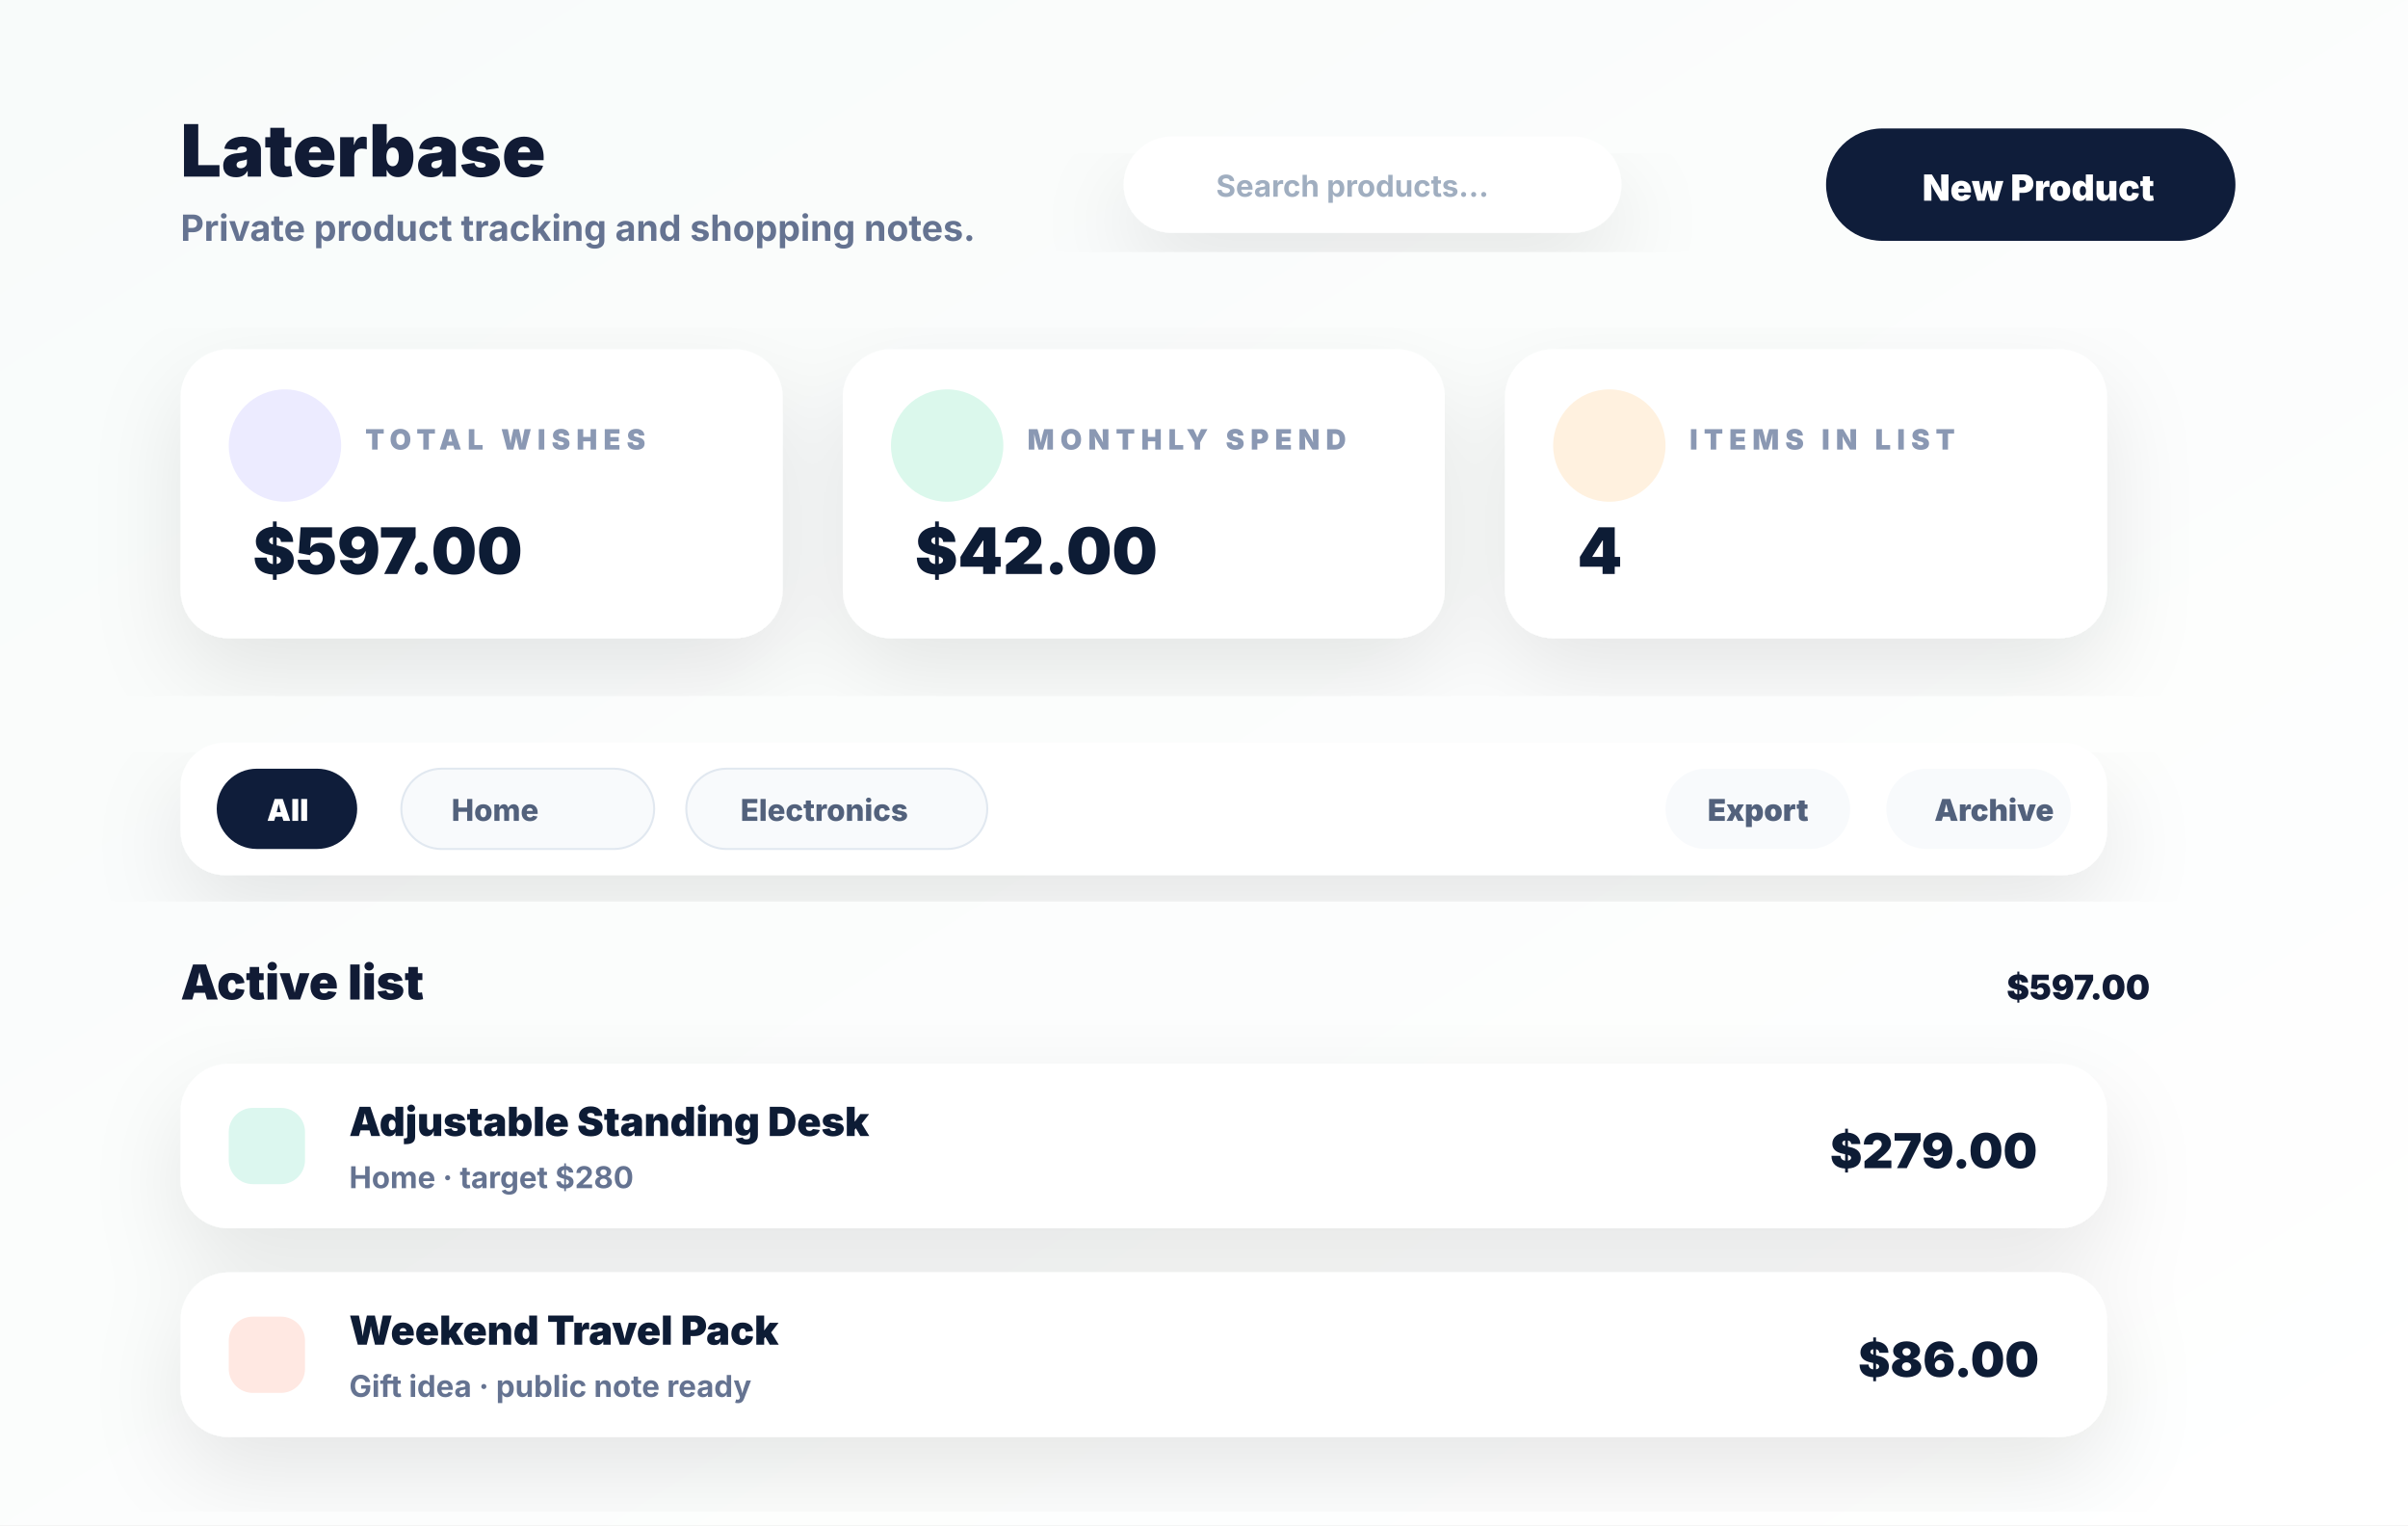
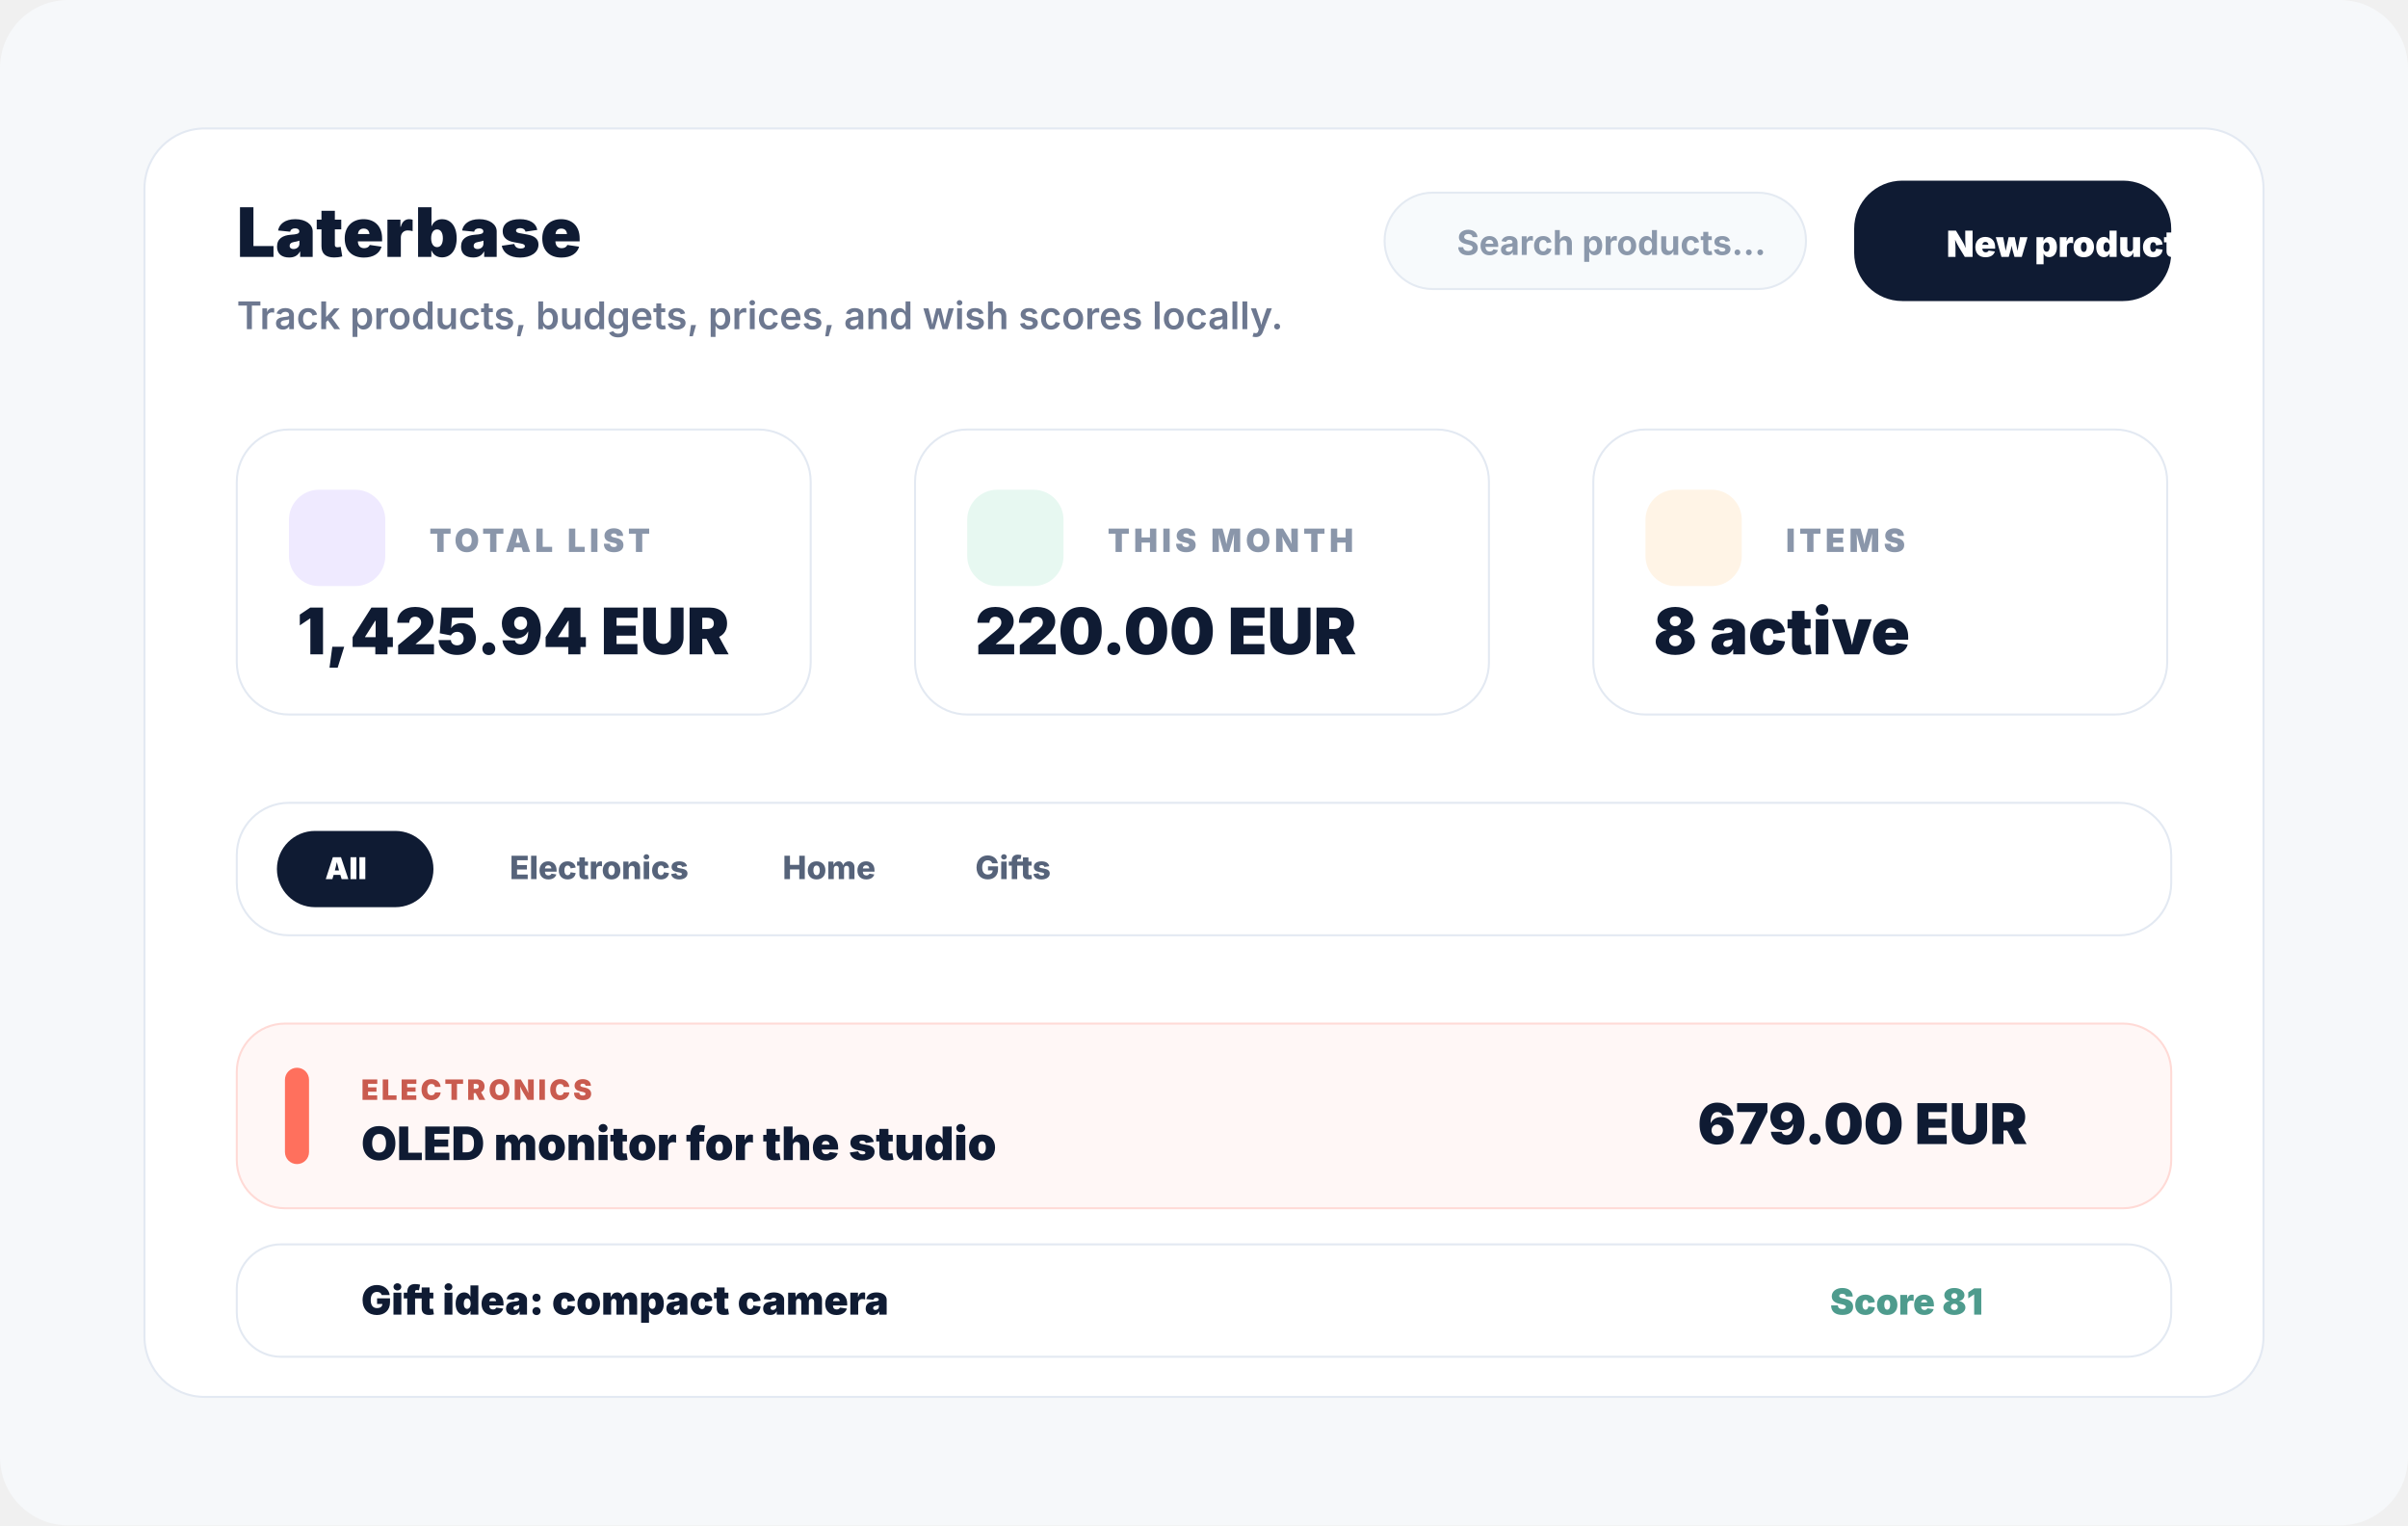
- <svg xmlns="http://www.w3.org/2000/svg" width="1200" height="760" viewBox="0 0 1200 760" role="img" aria-label="Laterbase dashboard screen">
-   <defs>
-     <linearGradient id="bg" x1="0" x2="1" y1="0" y2="1">
-       <stop stop-color="#f8fbfa" />
-       <stop offset="1" stop-color="#ffffff" />
-     </linearGradient>
-     <filter id="s" x="-20%" y="-20%" width="140%" height="140%">
-       <feDropShadow dx="0" dy="18" stdDeviation="22" flood-color="#0f172a" flood-opacity=".09" />
-     </filter>
-   </defs>
-   <rect width="1200" height="760" fill="url(#bg)" />
-   <g font-family="Inter, Arial, sans-serif">
-     <text x="90" y="88" font-size="36" font-weight="900" fill="#111b35">Laterbase</text>
-     <text x="90" y="120" font-size="18" font-weight="700" fill="#657391">Private product tracking and shopping notes.</text>
-     <rect x="560" y="68" width="248" height="48" rx="24" fill="#fff" filter="url(#s)" />
-     <text x="606" y="98" font-size="15" font-weight="700" fill="#a0aec0">Search products...</text>
-     <rect x="910" y="64" width="204" height="56" rx="28" fill="#0f1d3a" />
-     <text x="958" y="100" font-size="18" font-weight="900" fill="#fff">New Product</text>
+ <svg xmlns="http://www.w3.org/2000/svg" width="1200" height="760" viewBox="0 0 1200 760" fill="none">
+   <rect width="1200" height="760" rx="34" fill="#F6F8FA" />
+   <rect x="72" y="64" width="1056" height="632" rx="30" fill="#FFFFFF" stroke="#E3E9F2" />
+   <text x="118" y="128" fill="#0F1B33" font-family="Inter, Arial, sans-serif" font-size="34" font-weight="900">Laterbase</text>
+   <text x="118" y="164" fill="#6D7890" font-family="Inter, Arial, sans-serif" font-size="19" font-weight="600">Track products, budgets, prices, and wish scores locally.</text>
+   <rect x="690" y="96" width="210" height="48" rx="24" fill="#F7FAFC" stroke="#E4EAF2" />
+   <text x="726" y="127" fill="#8B98AB" font-family="Inter, Arial, sans-serif" font-size="17" font-weight="700">Search products...</text>
+   <rect x="924" y="90" width="158" height="60" rx="24" fill="#0F1B33" />
+   <text x="970" y="128" fill="#FFFFFF" font-family="Inter, Arial, sans-serif" font-size="18" font-weight="900">New product</text>
+   <g transform="translate(118 214)">
+     <rect width="286" height="142" rx="26" fill="#FFFFFF" stroke="#E3E9F2" />
+     <rect x="26" y="30" width="48" height="48" rx="15" fill="#EFEAFF" />
+     <text x="96" y="61" fill="#8A96AA" font-family="Inter, Arial, sans-serif" font-size="16" font-weight="900" letter-spacing="2">TOTAL LIST</text>
+     <text x="30" y="112" fill="#0F1B33" font-family="Inter, Arial, sans-serif" font-size="32" font-weight="900">1,425.94 EUR</text>
  </g>
-   <g transform="translate(90 174)" font-family="Inter, Arial, sans-serif" filter="url(#s)">
-     <rect width="300" height="144" rx="24" fill="#fff" />
-     <circle cx="52" cy="48" r="28" fill="#ecebff" />
-     <text x="92" y="50" font-size="14" font-weight="900" fill="#8a98b3" letter-spacing="3">TOTAL WISHES</text>
-     <text x="36" y="112" font-size="32" font-weight="900" fill="#111b35">$597.00</text>
-     <rect x="330" width="300" height="144" rx="24" fill="#fff" />
-     <circle cx="382" cy="48" r="28" fill="#dbf8ec" />
-     <text x="422" y="50" font-size="14" font-weight="900" fill="#8a98b3" letter-spacing="3">MONTHLY SPEND</text>
-     <text x="366" y="112" font-size="32" font-weight="900" fill="#111b35">$42.00</text>
-     <rect x="660" width="300" height="144" rx="24" fill="#fff" />
-     <circle cx="712" cy="48" r="28" fill="#fff1df" />
-     <text x="752" y="50" font-size="14" font-weight="900" fill="#8a98b3" letter-spacing="3">ITEMS IN LIST</text>
-     <text x="696" y="112" font-size="32" font-weight="900" fill="#111b35">4</text>
+   <g transform="translate(456 214)">
+     <rect width="286" height="142" rx="26" fill="#FFFFFF" stroke="#E3E9F2" />
+     <rect x="26" y="30" width="48" height="48" rx="15" fill="#E7F8F1" />
+     <text x="96" y="61" fill="#8A96AA" font-family="Inter, Arial, sans-serif" font-size="16" font-weight="900" letter-spacing="2">THIS MONTH</text>
+     <text x="30" y="112" fill="#0F1B33" font-family="Inter, Arial, sans-serif" font-size="32" font-weight="900">220.00 EUR</text>
  </g>
-   <g transform="translate(90 370)" font-family="Inter, Arial, sans-serif">
-     <rect width="960" height="66" rx="22" fill="#fff" filter="url(#s)" />
-     <rect x="18" y="13" width="70" height="40" rx="20" fill="#0f1d3a" />
-     <text x="43" y="39" font-size="15" font-weight="900" fill="#fff">All</text>
-     <rect x="110" y="13" width="126" height="40" rx="20" fill="#f8fafc" stroke="#e1e8f0" />
-     <text x="135" y="39" font-size="15" font-weight="800" fill="#52617c">Home</text>
-     <rect x="252" y="13" width="150" height="40" rx="20" fill="#f8fafc" stroke="#e1e8f0" />
-     <text x="279" y="39" font-size="15" font-weight="800" fill="#52617c">Electronics</text>
-     <rect x="740" y="13" width="92" height="40" rx="20" fill="#f8fafc" />
-     <text x="761" y="39" font-size="15" font-weight="900" fill="#52617c">Export</text>
-     <rect x="850" y="13" width="92" height="40" rx="20" fill="#f8fafc" />
-     <text x="874" y="39" font-size="15" font-weight="900" fill="#52617c">Archive</text>
-     <text x="0" y="128" font-size="24" font-weight="900" fill="#111b35">Active list</text>
-     <text x="910" y="128" font-size="17" font-weight="900" fill="#111b35">$597.00</text>
+   <g transform="translate(794 214)">
+     <rect width="286" height="142" rx="26" fill="#FFFFFF" stroke="#E3E9F2" />
+     <rect x="26" y="30" width="48" height="48" rx="15" fill="#FFF4E6" />
+     <text x="96" y="61" fill="#8A96AA" font-family="Inter, Arial, sans-serif" font-size="16" font-weight="900" letter-spacing="2">ITEMS</text>
+     <text x="30" y="112" fill="#0F1B33" font-family="Inter, Arial, sans-serif" font-size="32" font-weight="900">8 active</text>
  </g>
-   <g transform="translate(90 530)" font-family="Inter, Arial, sans-serif" filter="url(#s)">
-     <rect width="960" height="82" rx="24" fill="#fff" />
-     <rect x="24" y="22" width="38" height="38" rx="12" fill="#dcf7ef" />
-     <text x="84" y="36" font-size="20" font-weight="900" fill="#111b35">Adjustable Standing Desk</text>
-     <text x="84" y="62" font-size="15" font-weight="700" fill="#657391">Home · target $280</text>
-     <text x="822" y="52" font-size="24" font-weight="900" fill="#111b35">$279.00</text>
-     <rect y="104" width="960" height="82" rx="24" fill="#fff" />
-     <rect x="24" y="126" width="38" height="38" rx="12" fill="#ffe8e2" />
-     <text x="84" y="140" font-size="20" font-weight="900" fill="#111b35">Weekend Travel Pack</text>
-     <text x="84" y="166" font-size="15" font-weight="700" fill="#657391">Gift idea · public note ready</text>
-     <text x="836" y="156" font-size="24" font-weight="900" fill="#111b35">$86.00</text>
-   </g>
+   <rect x="118" y="400" width="964" height="66" rx="26" fill="#FFFFFF" stroke="#E3E9F2" />
+   <rect x="138" y="414" width="78" height="38" rx="19" fill="#0F1B33" />
+   <text x="162" y="438" fill="#FFFFFF" font-family="Inter, Arial, sans-serif" font-size="15" font-weight="900">All</text>
+   <text x="254" y="438" fill="#56637A" font-family="Inter, Arial, sans-serif" font-size="16" font-weight="800">Electronics</text>
+   <text x="390" y="438" fill="#56637A" font-family="Inter, Arial, sans-serif" font-size="16" font-weight="800">Home</text>
+   <text x="486" y="438" fill="#56637A" font-family="Inter, Arial, sans-serif" font-size="16" font-weight="800">Gifts</text>
+   <rect x="118" y="510" width="964" height="92" rx="24" fill="#FFF7F6" stroke="#FFDAD6" />
+   <rect x="142" y="532" width="12" height="48" rx="6" fill="#FF705D" />
+   <text x="180" y="548" fill="#C95B4F" font-family="Inter, Arial, sans-serif" font-size="14" font-weight="900" letter-spacing="1.5">ELECTRONICS</text>
+   <text x="180" y="578" fill="#0F1B33" font-family="Inter, Arial, sans-serif" font-size="23" font-weight="900">OLED monitor for the studio</text>
+   <text x="846" y="570" fill="#0F1B33" font-family="Inter, Arial, sans-serif" font-size="28" font-weight="900">679.00 EUR</text>
+   <rect x="118" y="620" width="964" height="56" rx="22" fill="#FFFFFF" stroke="#E3E9F2" />
+   <text x="180" y="655" fill="#0F1B33" font-family="Inter, Arial, sans-serif" font-size="20" font-weight="900">Gift idea: compact camera</text>
+   <text x="912" y="655" fill="#4E9B8D" font-family="Inter, Arial, sans-serif" font-size="18" font-weight="900">Score 81</text>
</svg>
